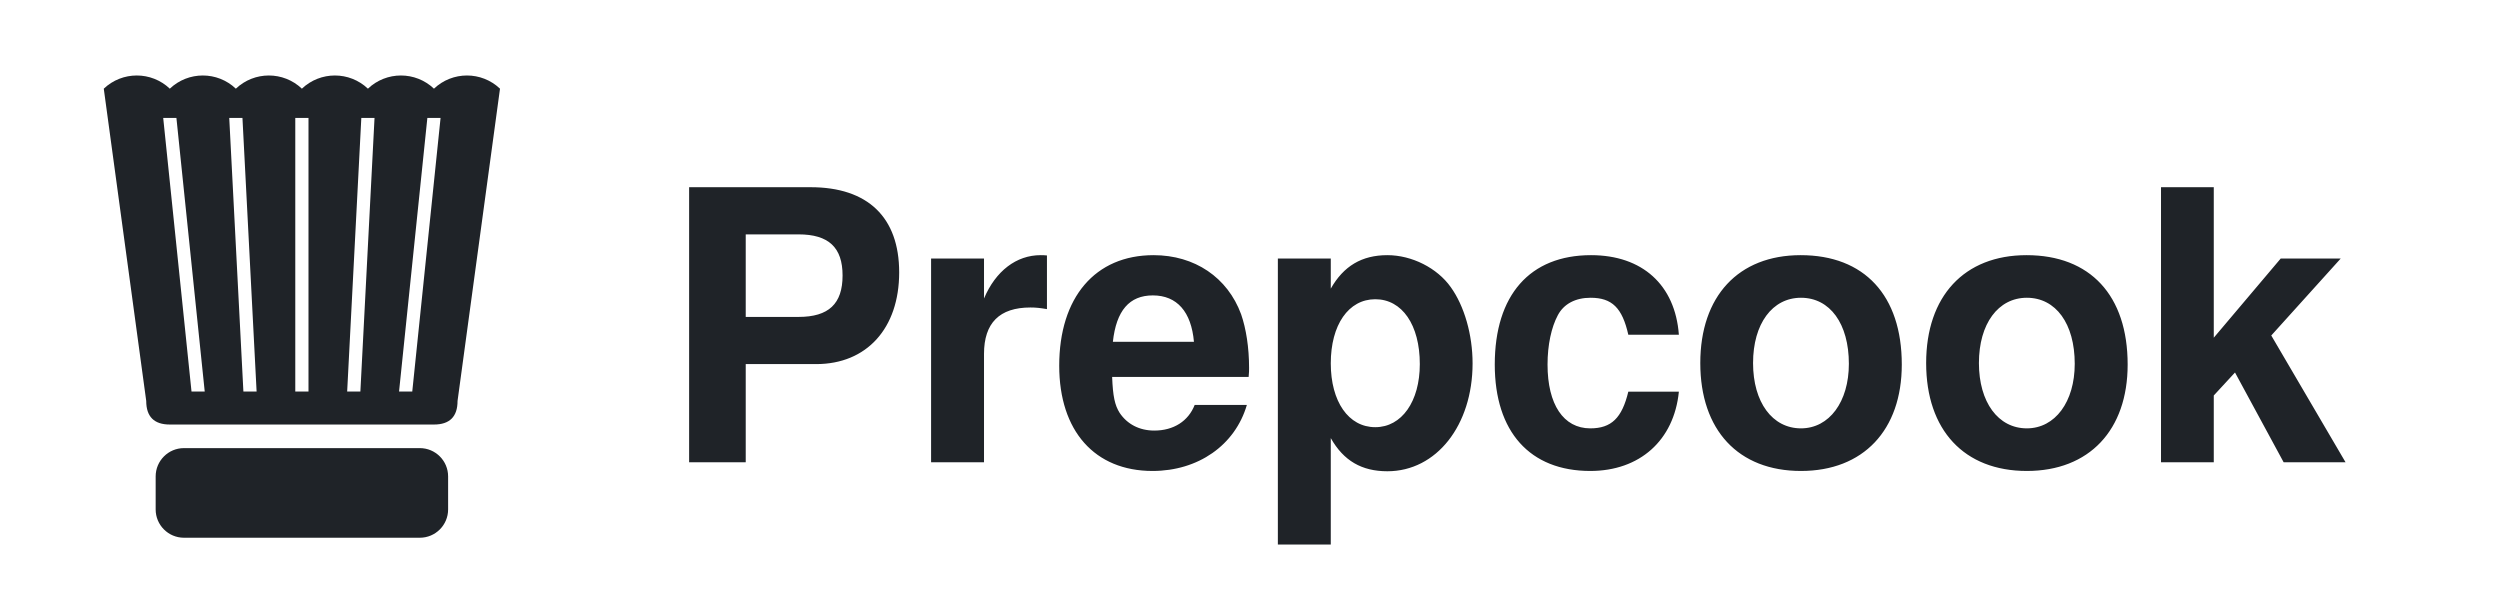
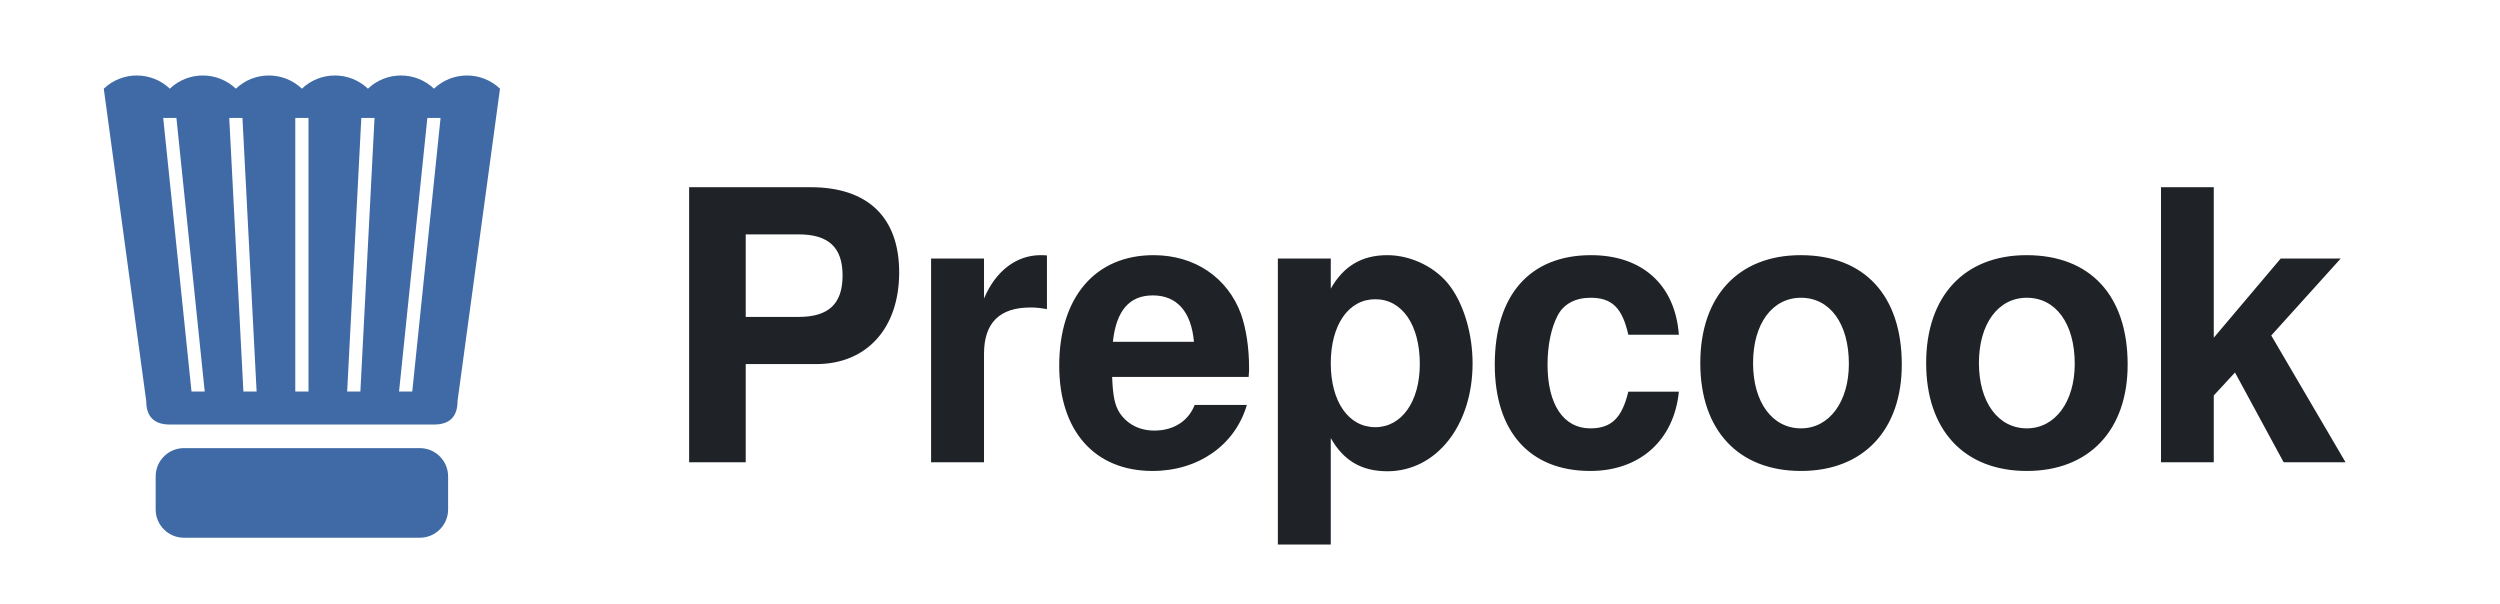
<svg xmlns="http://www.w3.org/2000/svg" viewBox="0 0 265 64" role="img" aria-label="Prepcook">
-   <g fill="#1F2328">
+   <g fill="#3F6AA6">
    <path fill-rule="evenodd" d="M15.5 42.5 L11.0 9.4 A5.08 5.08 0 0 1 18.00 9.40 A5.08 5.08 0 0 1 25.00 9.40 A5.08 5.08 0 0 1 32.00 9.40 A5.08 5.08 0 0 1 39.00 9.40 A5.08 5.08 0 0 1 46.00 9.40 A5.08 5.08 0 0 1 53.00 9.40 L48.5 42.5 Q48.5 45.0 46.0 45.0 L18.0 45.0 Q15.5 45.0 15.5 42.5 Z M20.30 41.5 L17.30 12.5 L18.70 12.5 L21.70 41.5 Z M25.80 41.5 L24.30 12.5 L25.70 12.5 L27.20 41.5 Z M31.30 41.5 L31.30 12.5 L32.70 12.5 L32.70 41.5 Z M36.80 41.5 L38.30 12.5 L39.70 12.5 L38.20 41.5 Z M42.30 41.5 L45.30 12.5 L46.70 12.5 L43.70 41.5 Z" />
    <rect x="16.50" y="47.5" width="31.00" height="9.5" rx="3" />
-     <text x="70" y="49" font-family="ui-sans-serif, system-ui, -apple-system, 'Segoe UI', Helvetica, Arial, sans-serif" font-size="40" font-weight="700" letter-spacing="-0.5">Prepcook</text>
  </g>
+   <text x="70" y="49" fill="#1F2328" font-family="ui-sans-serif, system-ui, -apple-system, 'Segoe UI', Helvetica, Arial, sans-serif" font-size="40" font-weight="700" letter-spacing="-0.5">Prepcook</text>
</svg>
